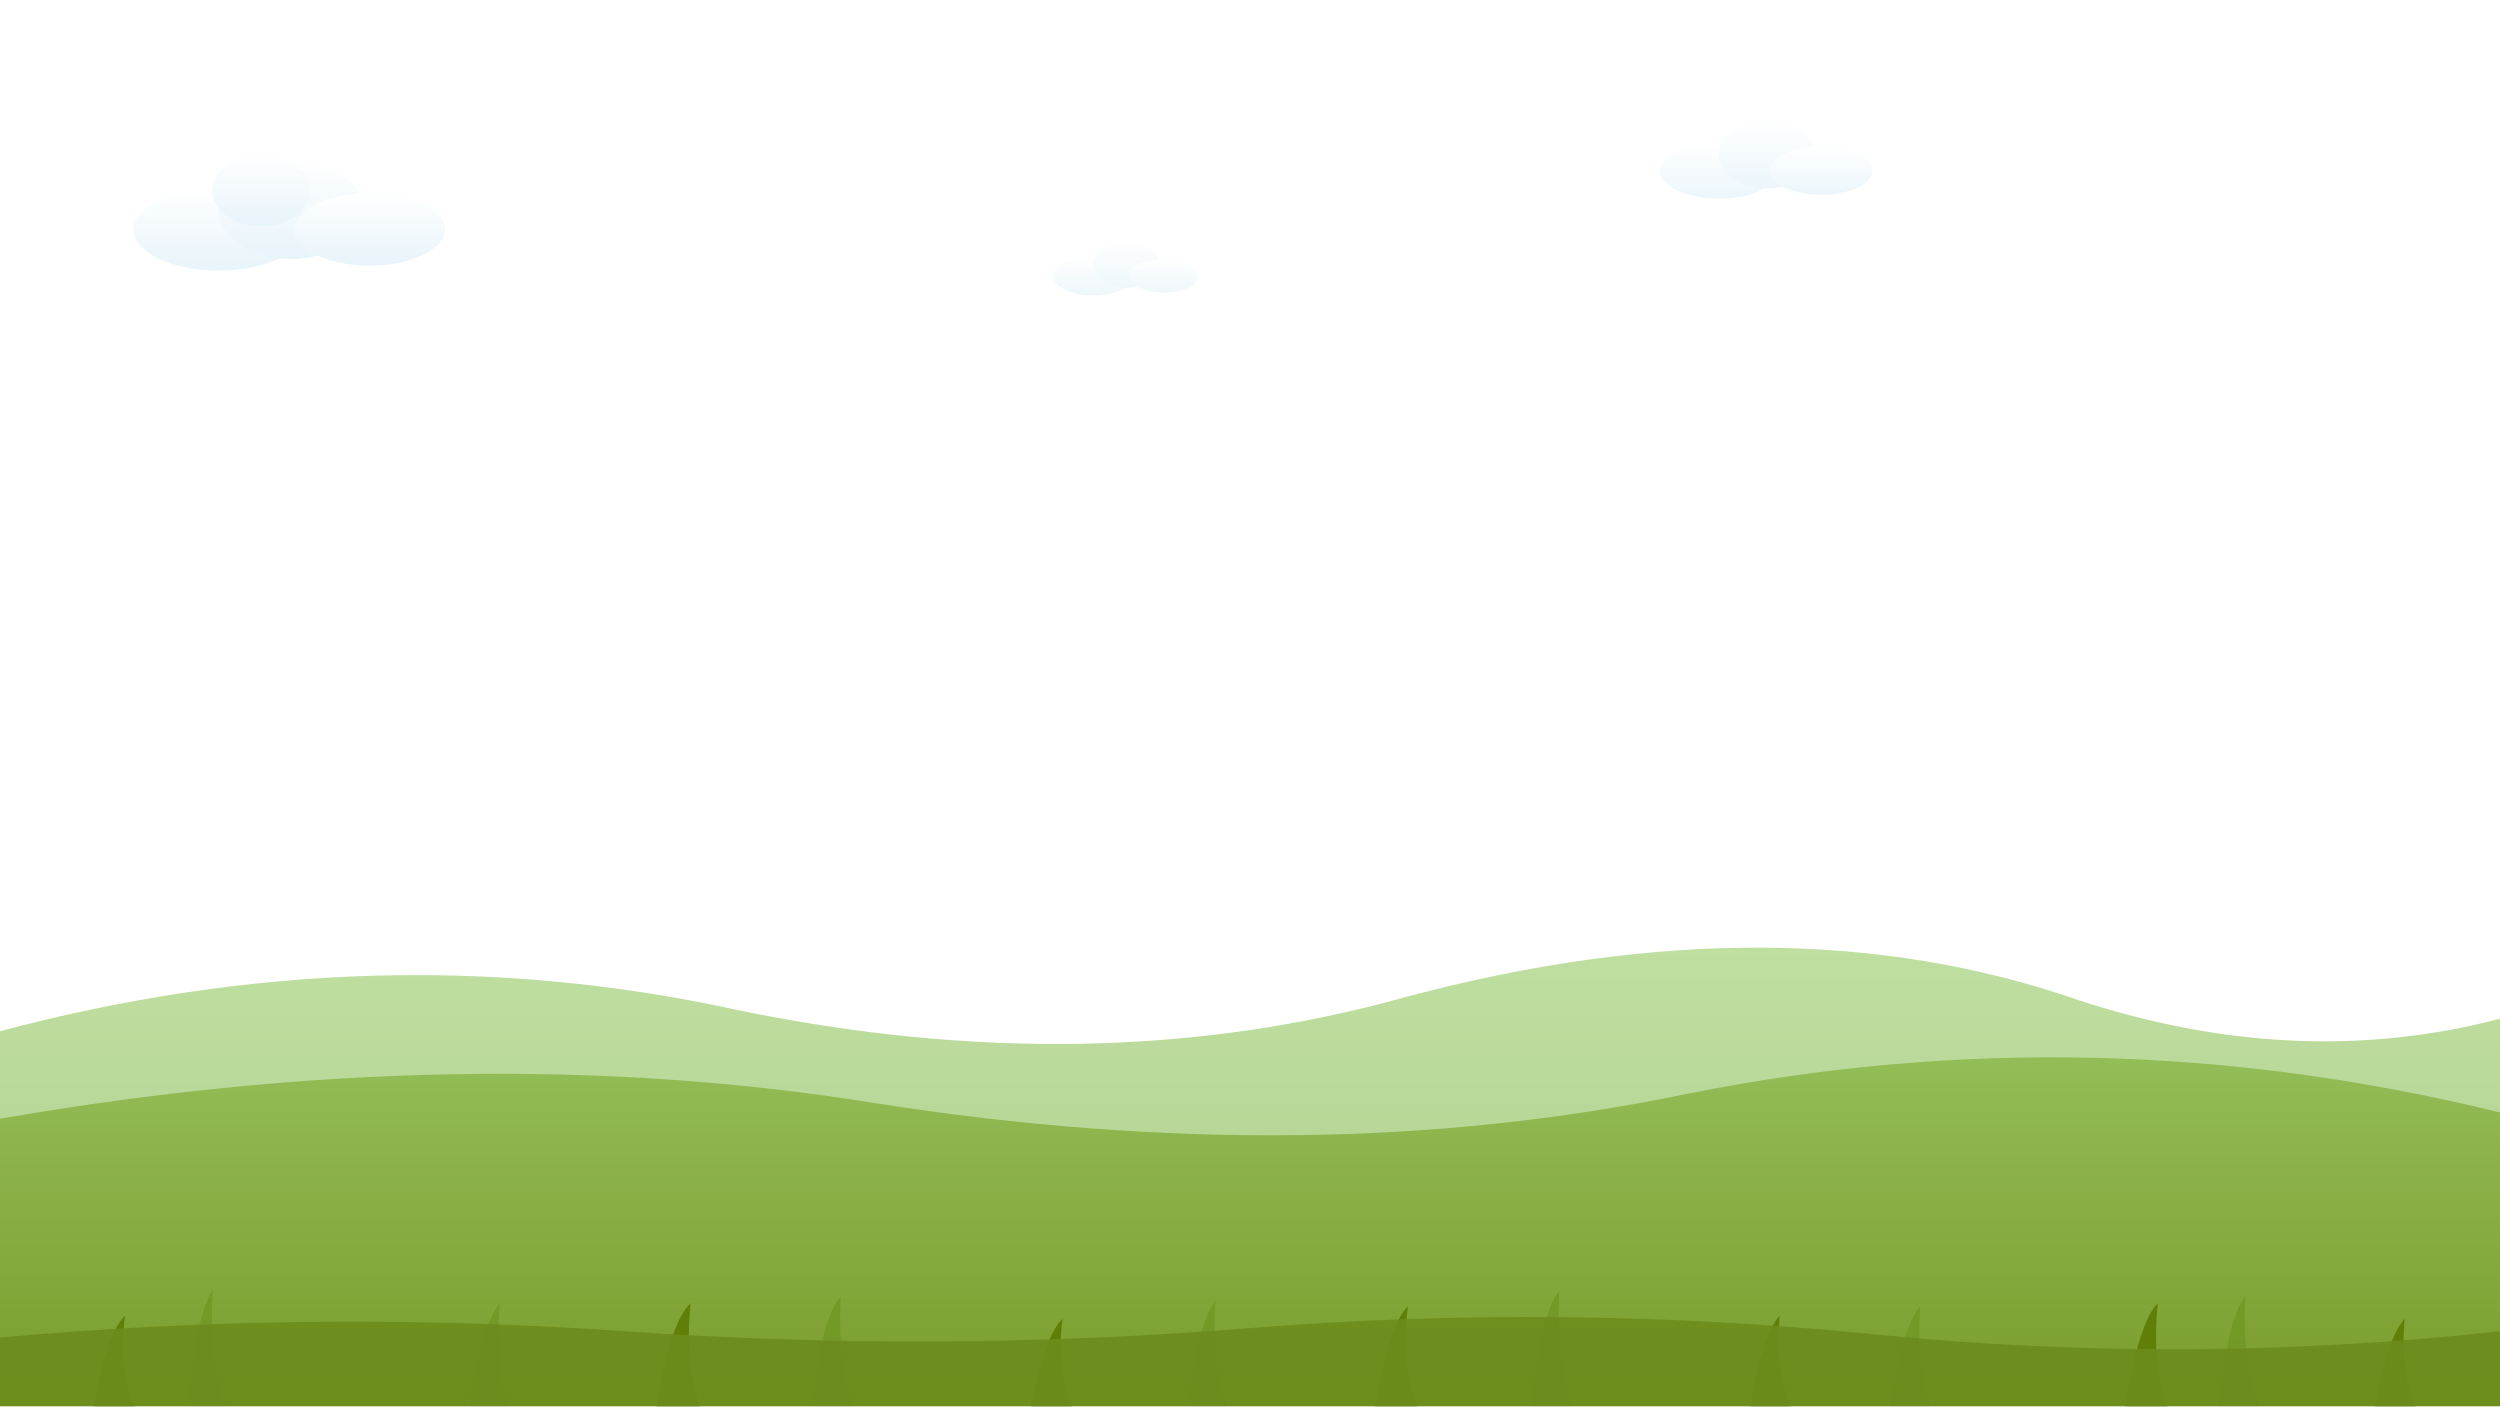
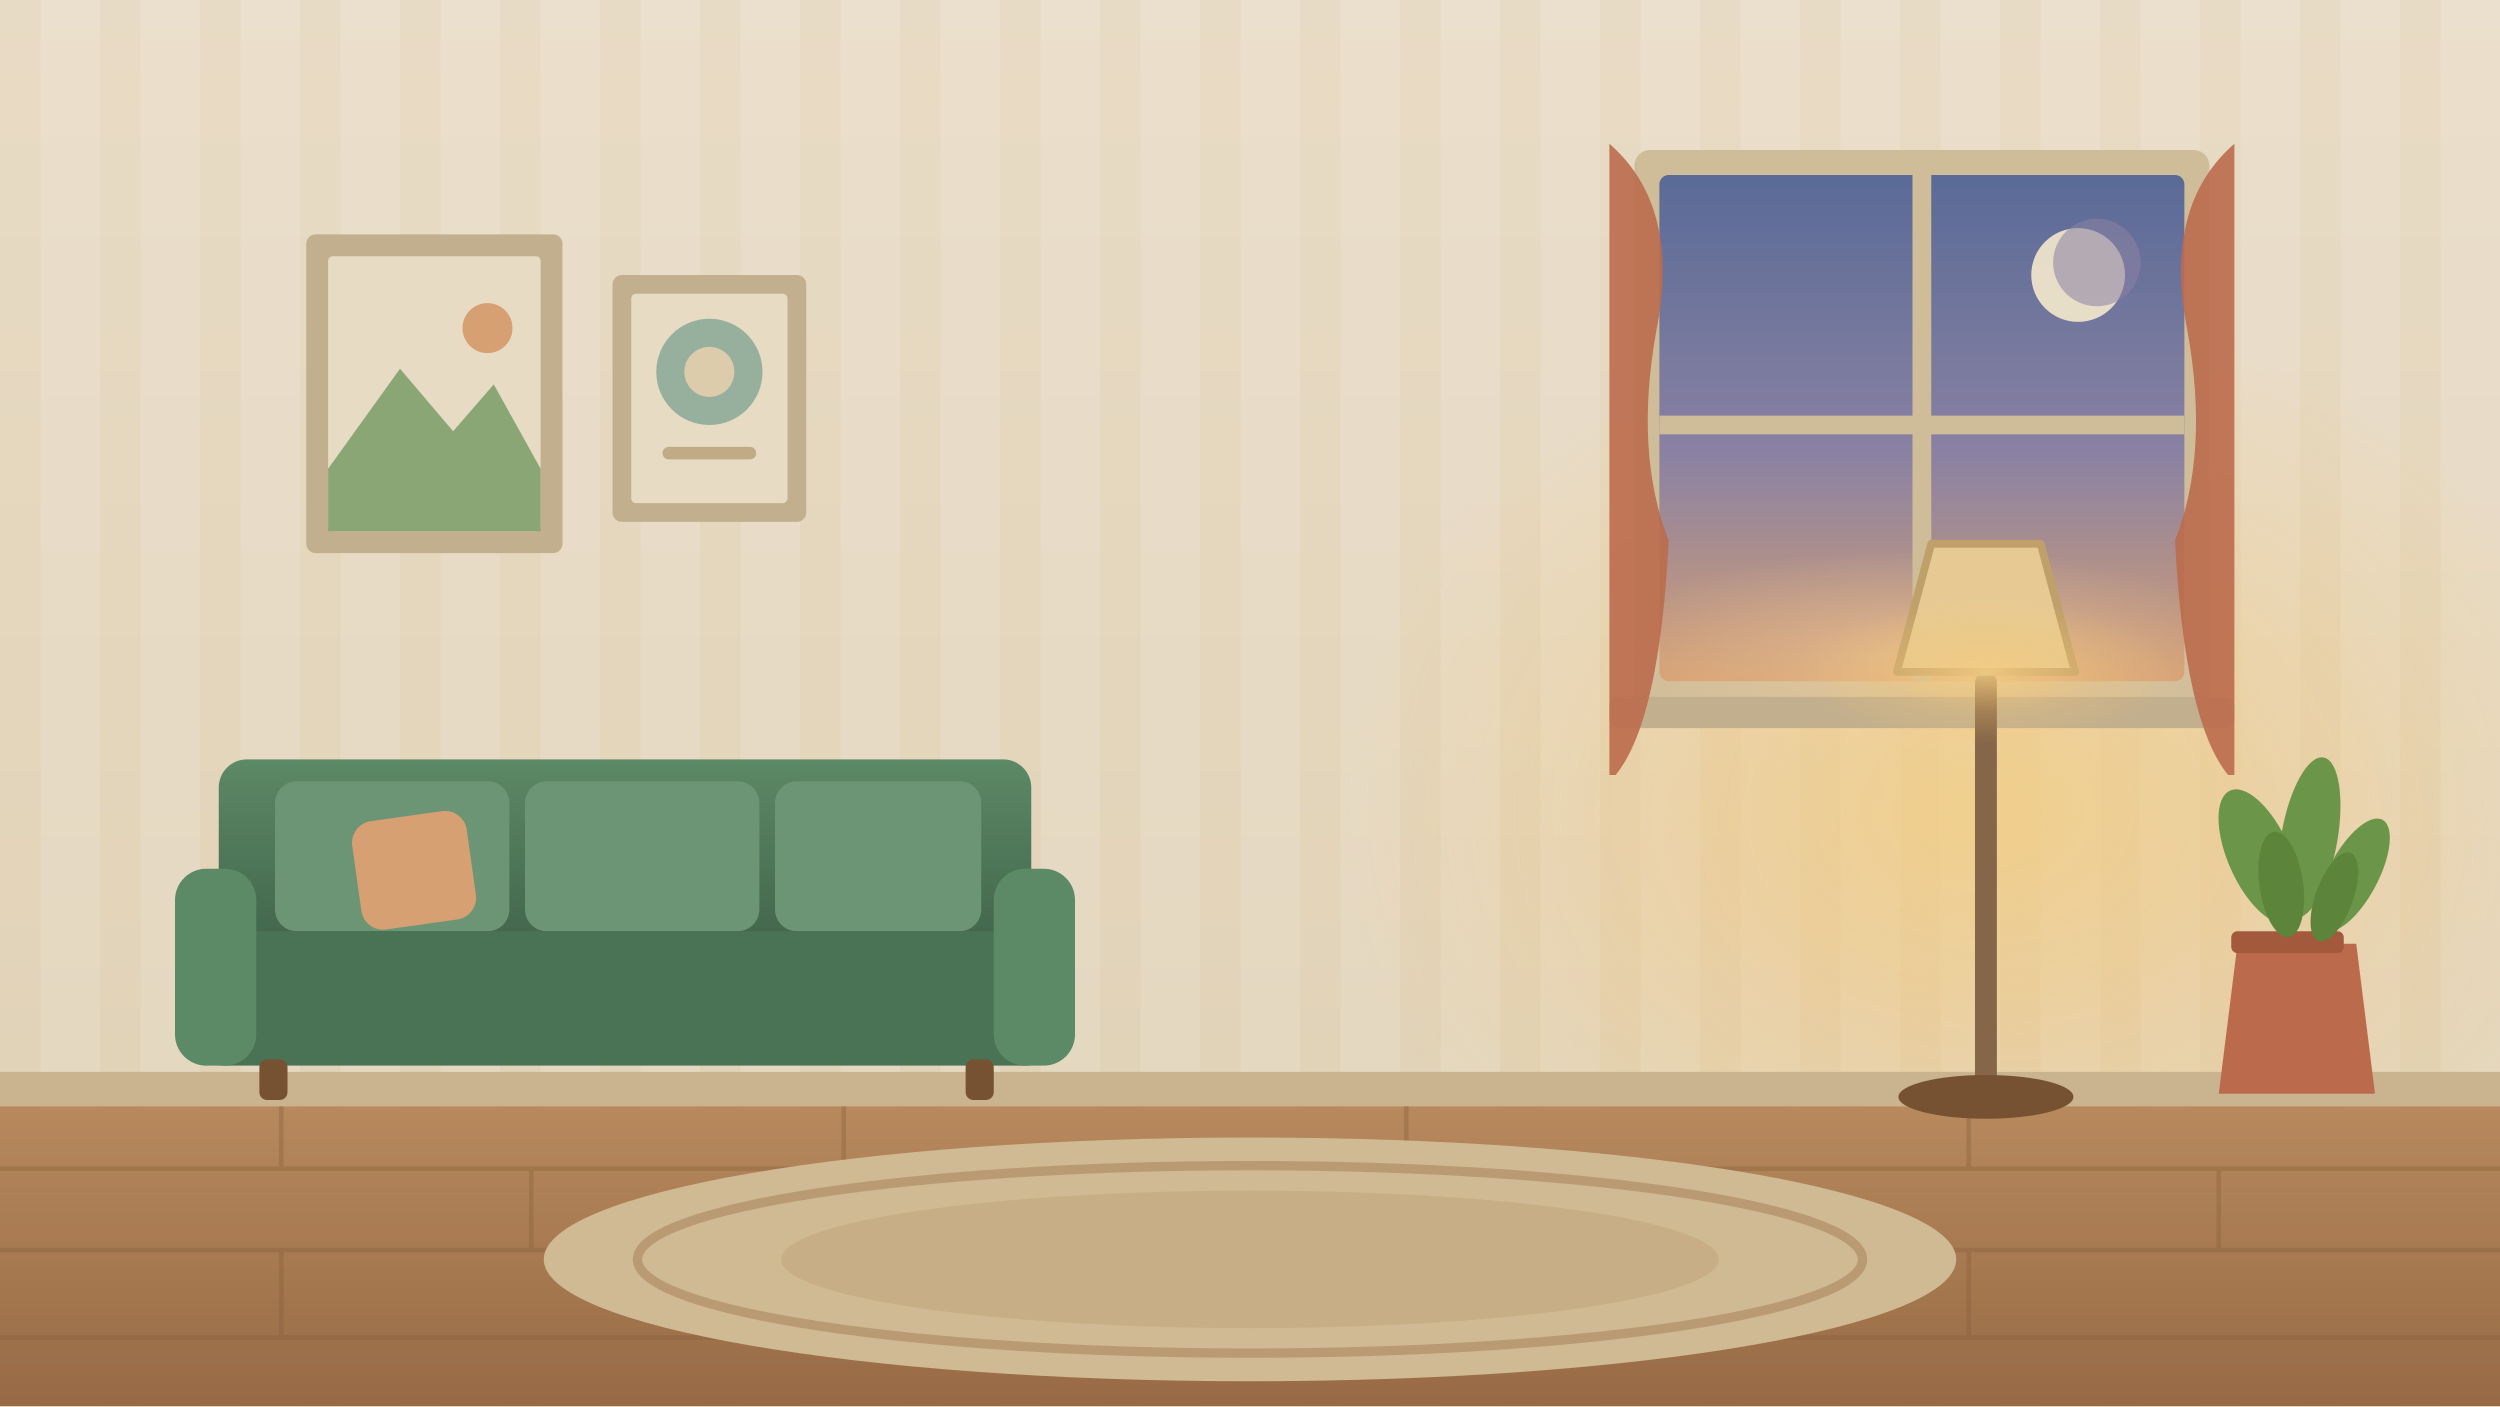
<svg xmlns="http://www.w3.org/2000/svg" viewBox="0 0 1600 900" width="1600" height="900" preserveAspectRatio="xMidYMid slice">
  <defs>
-     <linearGradient id="cloudGrad" x1="0" y1="0" x2="0" y2="1">
-       <stop offset="0" stop-color="#ffffff" />
-       <stop offset="1" stop-color="#e6f4fa" />
+     <linearGradient id="wallGrad" x1="0" y1="0" x2="0" y2="1">
+       <stop offset="0" stop-color="#f6ecd8" />
+       <stop offset="1" stop-color="#e6d7b8" />
    </linearGradient>
-     <linearGradient id="hillFar" x1="0" y1="0" x2="0" y2="1">
-       <stop offset="0" stop-color="#b4d98f" />
-       <stop offset="1" stop-color="#9cc377" />
+     <linearGradient id="floorGrad" x1="0" y1="0" x2="0" y2="1">
+       <stop offset="0" stop-color="#c08f61" />
+       <stop offset="1" stop-color="#9d6f47" />
    </linearGradient>
-     <linearGradient id="hillNear" x1="0" y1="0" x2="0" y2="1">
-       <stop offset="0" stop-color="#93bd57" />
-       <stop offset="1" stop-color="#7a9b2a" />
+     <linearGradient id="duskSky" x1="0" y1="0" x2="0" y2="1">
+       <stop offset="0" stop-color="#5c6f9e" />
+       <stop offset="0.55" stop-color="#8f87ab" />
+       <stop offset="1" stop-color="#e0a878" />
    </linearGradient>
+     <linearGradient id="sofaGrad" x1="0" y1="0" x2="0" y2="1">
+       <stop offset="0" stop-color="#5f8f6a" />
+       <stop offset="1" stop-color="#41684d" />
+     </linearGradient>
+     <radialGradient id="lampGlow" cx="0.5" cy="0.5" r="0.5">
+       <stop offset="0" stop-color="#ffd98a" stop-opacity="0.85" />
+       <stop offset="0.55" stop-color="#ffcf7a" stop-opacity="0.28" />
+       <stop offset="1" stop-color="#ffcf7a" stop-opacity="0" />
+     </radialGradient>
+     <radialGradient id="sunGlow" cx="0.5" cy="0.5" r="0.5">
+       <stop offset="0" stop-color="#ffd9a0" stop-opacity="0.55" />
+       <stop offset="1" stop-color="#ffd9a0" stop-opacity="0" />
+     </radialGradient>
+     <pattern id="stripes" width="64" height="10" patternUnits="userSpaceOnUse">
+       <rect width="64" height="10" fill="#f6ecd8" />
+       <rect width="26" height="10" fill="#efe1c4" />
+     </pattern>
+     <style>
+       .lamp-glow { animation: glow 5.5s ease-in-out infinite; transform-box: fill-box; transform-origin: center; }
+       .lamp-glow-2 { animation: glow 5.5s ease-in-out infinite .8s; transform-box: fill-box; transform-origin: center; }
+       @keyframes glow {
+         0%, 100% { opacity: 0.85; }
+         50%      { opacity: 1; }
+       }
+       @media (prefers-reduced-motion: reduce) { .lamp-glow, .lamp-glow-2 { animation: none; } }
+     </style>
  </defs>
-   <style>
-     .drift      { animation: drift 70s linear infinite; }
-     .drift-slow { animation: drift 110s linear infinite; }
-     .tuft       { transform-box: fill-box; transform-origin: bottom center; animation: sway 5s ease-in-out infinite; }
-     .tuft-2     { transform-box: fill-box; transform-origin: bottom center; animation: sway 6.2s ease-in-out infinite .7s; }
-     .tuft-3     { transform-box: fill-box; transform-origin: bottom center; animation: sway 4.4s ease-in-out infinite 1.3s; }
- 
-     @keyframes drift {
-       from { transform: translateX(-70px); }
-       to   { transform: translateX(1670px); }
-     }
-     @keyframes sway {
-       0%, 100% { transform: rotate(-2.5deg); }
-       50%      { transform: rotate(2.5deg); }
-     }
-     @media (prefers-reduced-motion: reduce) {
-       .drift, .drift-slow, .tuft, .tuft-2, .tuft-3 { animation: none !important; }
-     }
-   </style>
-   <path d="M0 660 Q 240 596 470 646 Q 700 694 900 638 Q 1140 574 1330 640 Q 1470 686 1600 652 L1600 900 L0 900 Z" fill="url(#hillFar)" opacity="0.85" />
-   <path d="M0 716 Q 300 664 560 706 Q 840 750 1080 700 Q 1340 648 1600 712 L1600 900 L0 900 Z" fill="url(#hillNear)" />
-   <g class="drift" opacity="0.95">
-     <g transform="translate(140 128) scale(1.05)" fill="url(#cloudGrad)">
-       <ellipse cx="0" cy="18" rx="52" ry="25" />
-       <ellipse cx="44" cy="6" rx="44" ry="30" />
-       <ellipse cx="92" cy="18" rx="46" ry="22" />
-       <ellipse cx="26" cy="-6" rx="30" ry="22" />
+   <rect width="1600" height="900" fill="url(#stripes)" />
+   <rect width="1600" height="900" fill="url(#wallGrad)" opacity="0.55" />
+   <ellipse class="lamp-glow" cx="1272" cy="520" rx="420" ry="330" fill="url(#lampGlow)" />
+   <g>
+     <rect x="1046" y="96" width="368" height="356" rx="10" fill="#d9c7a2" />
+     <rect x="1062" y="112" width="336" height="324" rx="6" fill="url(#duskSky)" />
+     <circle cx="1330" cy="176" r="30" fill="#fdf3d6" opacity="0.92" />
+     <circle cx="1342" cy="168" r="28" fill="#8f87ab" opacity="0.55" />
+     <ellipse cx="1230" cy="420" rx="210" ry="70" fill="url(#sunGlow)" />
+     <rect x="1224" y="112" width="12" height="324" fill="#d9c7a2" />
+     <rect x="1062" y="266" width="336" height="12" fill="#d9c7a2" />
+     <rect x="1030" y="446" width="400" height="20" rx="6" fill="#cbb894" />
+     <path d="M1030 92 q 46 40 30 120 q -14 78 8 134 q -6 116 -34 150 L1030 496 Z" fill="#c4704f" opacity="0.9" />
+     <path d="M1430 92 q -46 40 -30 120 q 14 78 -8 134 q 6 116 34 150 L1430 496 Z" fill="#c4704f" opacity="0.9" />
+   </g>
+   <g>
+     <rect x="196" y="150" width="164" height="204" rx="6" fill="#cbb894" />
+     <rect x="210" y="164" width="136" height="176" rx="3" fill="#f2e7cd" />
+     <path d="M210 300 l 46 -64 l 34 40 l 26 -30 l 30 54 l 0 40 l -136 0 Z" fill="#8fae7a" />
+     <circle cx="312" cy="210" r="16" fill="#e0a878" />
+   </g>
+   <g>
+     <rect x="392" y="176" width="124" height="158" rx="6" fill="#cbb894" />
+     <rect x="404" y="188" width="100" height="134" rx="3" fill="#f2e7cd" />
+     <circle cx="454" cy="238" r="34" fill="#9db9a6" />
+     <circle cx="454" cy="238" r="16" fill="#e8d7b4" />
+     <rect x="424" y="286" width="60" height="8" rx="4" fill="#c9b48c" />
+   </g>
+   <rect x="0" y="686" width="1600" height="22" fill="#d3bd96" />
+   <rect x="0" y="708" width="1600" height="192" fill="url(#floorGrad)" />
+   <g stroke="#8a6039" stroke-width="3" opacity="0.35">
+     <path d="M0 748 H1600" />
+     <path d="M0 800 H1600" />
+     <path d="M0 856 H1600" />
+     <path d="M180 708 V748 M540 708 V748 M900 708 V748 M1260 708 V748" />
+     <path d="M340 748 V800 M700 748 V800 M1060 748 V800 M1420 748 V800" />
+     <path d="M180 800 V856 M540 800 V856 M900 800 V856 M1260 800 V856" />
+   </g>
+   <ellipse cx="800" cy="806" rx="452" ry="78" fill="#d9c39a" />
+   <ellipse cx="800" cy="806" rx="392" ry="60" fill="none" stroke="#b8946a" stroke-width="6" opacity="0.7" />
+   <ellipse cx="800" cy="806" rx="300" ry="44" fill="#c9ad83" opacity="0.55" />
+   <g>
+     <rect x="140" y="486" width="520" height="126" rx="18" fill="url(#sofaGrad)" />
+     <rect x="176" y="500" width="150" height="96" rx="14" fill="#6f9c7a" />
+     <rect x="336" y="500" width="150" height="96" rx="14" fill="#6f9c7a" />
+     <rect x="496" y="500" width="132" height="96" rx="14" fill="#6f9c7a" />
+     <rect x="126" y="596" width="548" height="86" rx="18" fill="#4b7758" />
+     <rect x="112" y="556" width="52" height="126" rx="20" fill="#5f8f6a" />
+     <rect x="636" y="556" width="52" height="126" rx="20" fill="#5f8f6a" />
+     <rect x="166" y="678" width="18" height="26" rx="5" fill="#7a5533" />
+     <rect x="618" y="678" width="18" height="26" rx="5" fill="#7a5533" />
+     <rect x="228" y="522" width="74" height="70" rx="14" fill="#e0a878" transform="rotate(-8 265 557)" />
+   </g>
+   <g>
+     <rect x="1264" y="430" width="14" height="270" rx="7" fill="#8a6a4a" />
+     <ellipse cx="1271" cy="702" rx="56" ry="14" fill="#7a5533" />
+     <path d="M1214 430 L1328 430 L1306 348 L1236 348 Z" fill="#f2d59a" stroke="#c9a86f" stroke-width="5" stroke-linejoin="round" />
+     <ellipse class="lamp-glow-2" cx="1271" cy="430" rx="120" ry="46" fill="url(#lampGlow)" />
+   </g>
+   <g>
+     <path d="M1420 700 l 12 -96 l 76 0 l 12 96 Z" fill="#c4704f" />
+     <rect x="1428" y="596" width="72" height="14" rx="4" fill="#a95c3e" />
+     <g fill="#6f9c4a">
+       <ellipse cx="1446" cy="548" rx="20" ry="46" transform="rotate(-24 1446 548)" />
+       <ellipse cx="1478" cy="536" rx="18" ry="52" transform="rotate(10 1478 536)" />
+       <ellipse cx="1506" cy="560" rx="16" ry="40" transform="rotate(28 1506 560)" />
+     </g>
+     <g fill="#5f8b3d">
+       <ellipse cx="1460" cy="566" rx="14" ry="34" transform="rotate(-8 1460 566)" />
+       <ellipse cx="1494" cy="574" rx="12" ry="30" transform="rotate(20 1494 574)" />
    </g>
  </g>
-   <g class="drift-slow" opacity="0.8">
-     <g transform="translate(1100 96) scale(0.82)" fill="url(#cloudGrad)">
-       <ellipse cx="0" cy="16" rx="46" ry="22" />
-       <ellipse cx="38" cy="4" rx="38" ry="26" />
-       <ellipse cx="80" cy="16" rx="40" ry="19" />
-     </g>
-   </g>
-   <g class="drift" opacity="0.7" style="animation-duration: 95s; animation-delay: -30s">
-     <g transform="translate(700 168) scale(0.62)" fill="url(#cloudGrad)">
-       <ellipse cx="0" cy="14" rx="42" ry="20" />
-       <ellipse cx="34" cy="2" rx="34" ry="24" />
-       <ellipse cx="72" cy="14" rx="36" ry="17" />
-     </g>
-   </g>
-   <g fill="#6f9622" opacity="0.75">
-     <path class="tuft" d="M120 900 q 6 -60 16 -74 q -2 44 8 74 Z" />
-     <path class="tuft-2" d="M300 900 q 8 -52 20 -66 q -4 40 6 66 Z" />
-     <path class="tuft-3" d="M520 900 q 6 -58 18 -70 q -2 42 8 70 Z" />
-     <path class="tuft" d="M760 900 q 7 -54 18 -68 q -3 40 7 68 Z" />
-     <path class="tuft-2" d="M980 900 q 6 -60 18 -74 q -2 44 8 74 Z" />
-     <path class="tuft-3" d="M1210 900 q 7 -50 19 -64 q -3 38 7 64 Z" />
-     <path class="tuft" d="M1420 900 q 6 -58 17 -70 q -2 42 8 70 Z" />
-   </g>
-   <g fill="#5f7f08">
-     <path class="tuft-3" d="M60 900 q 8 -46 20 -58 q -4 34 6 58 Z" />
-     <path class="tuft" d="M420 900 q 9 -54 22 -66 q -4 40 6 66 Z" />
-     <path class="tuft-2" d="M660 900 q 8 -44 20 -56 q -4 32 6 56 Z" />
-     <path class="tuft" d="M880 900 q 9 -52 21 -64 q -4 38 6 64 Z" />
-     <path class="tuft-3" d="M1120 900 q 8 -46 19 -58 q -3 34 7 58 Z" />
-     <path class="tuft-2" d="M1360 900 q 9 -54 21 -66 q -4 40 6 66 Z" />
-     <path class="tuft" d="M1520 900 q 8 -44 19 -56 q -3 32 7 56 Z" />
-   </g>
-   <path d="M0 856 Q 200 838 400 852 Q 600 866 800 850 Q 1000 834 1200 854 Q 1400 874 1600 852 L1600 900 L0 900 Z" fill="#6b8c1c" opacity="0.9" />
+   <rect width="1600" height="900" fill="#3a2a1a" opacity="0.06" />
</svg>
